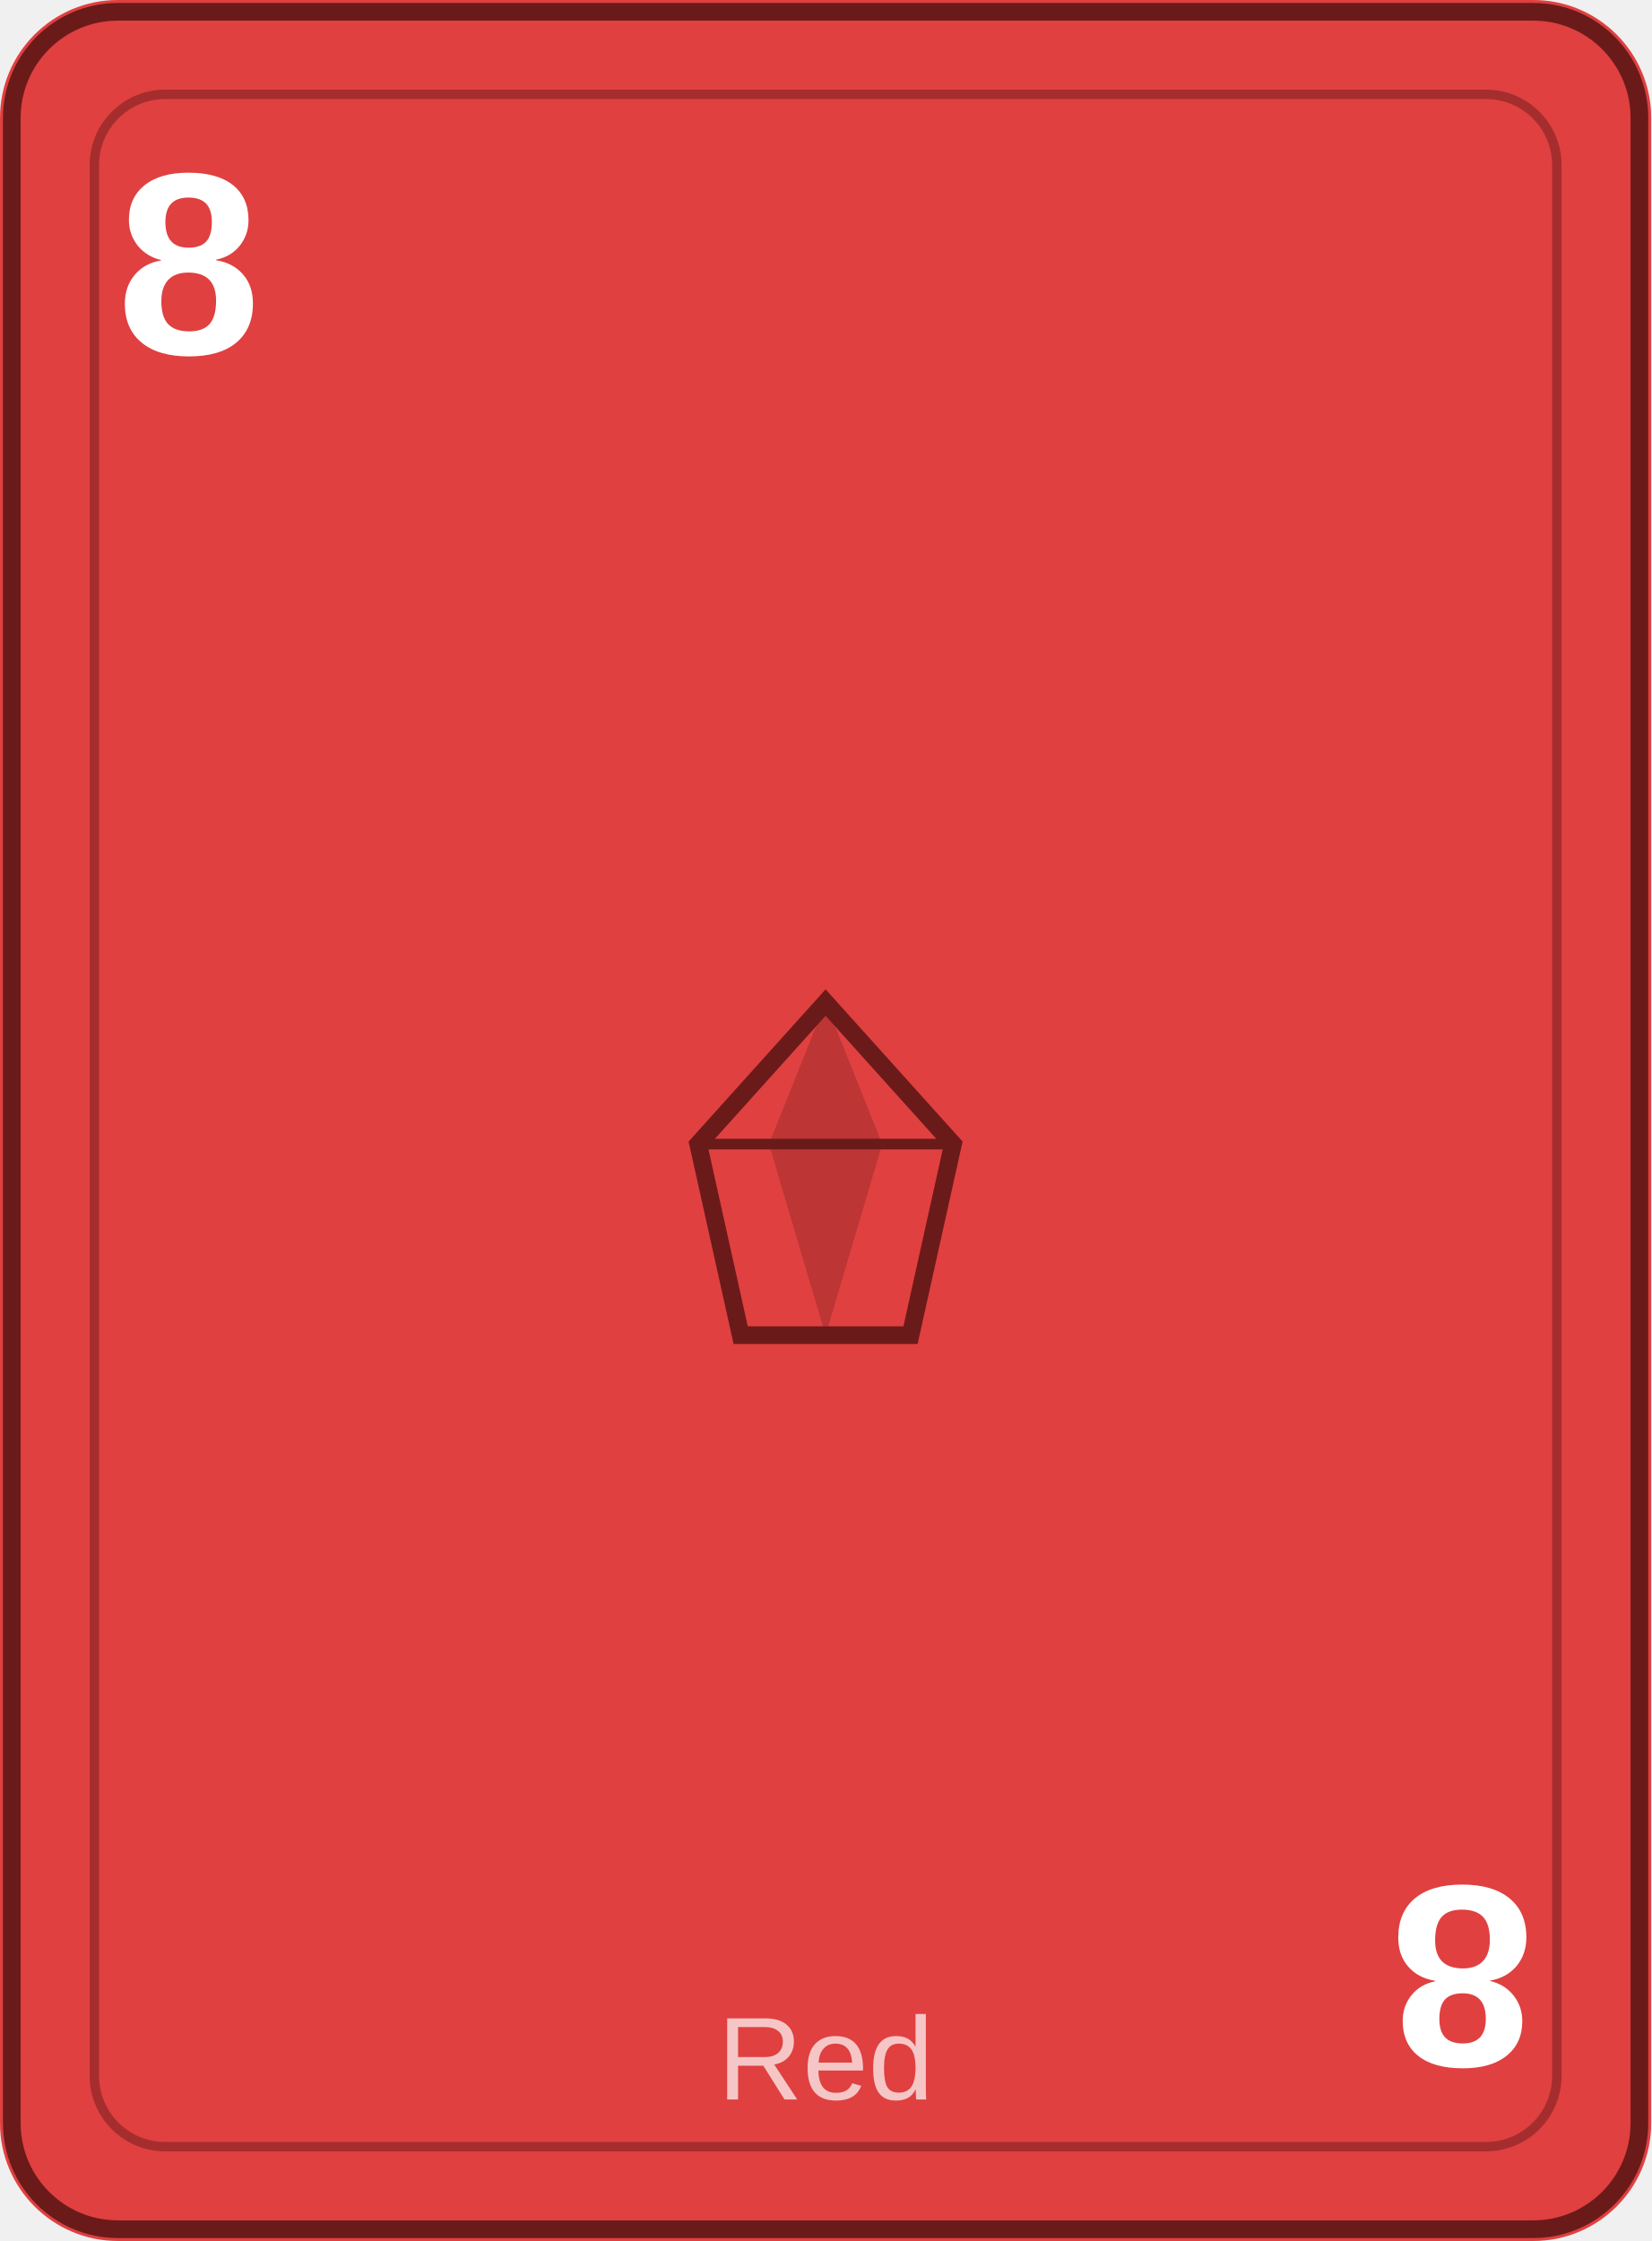
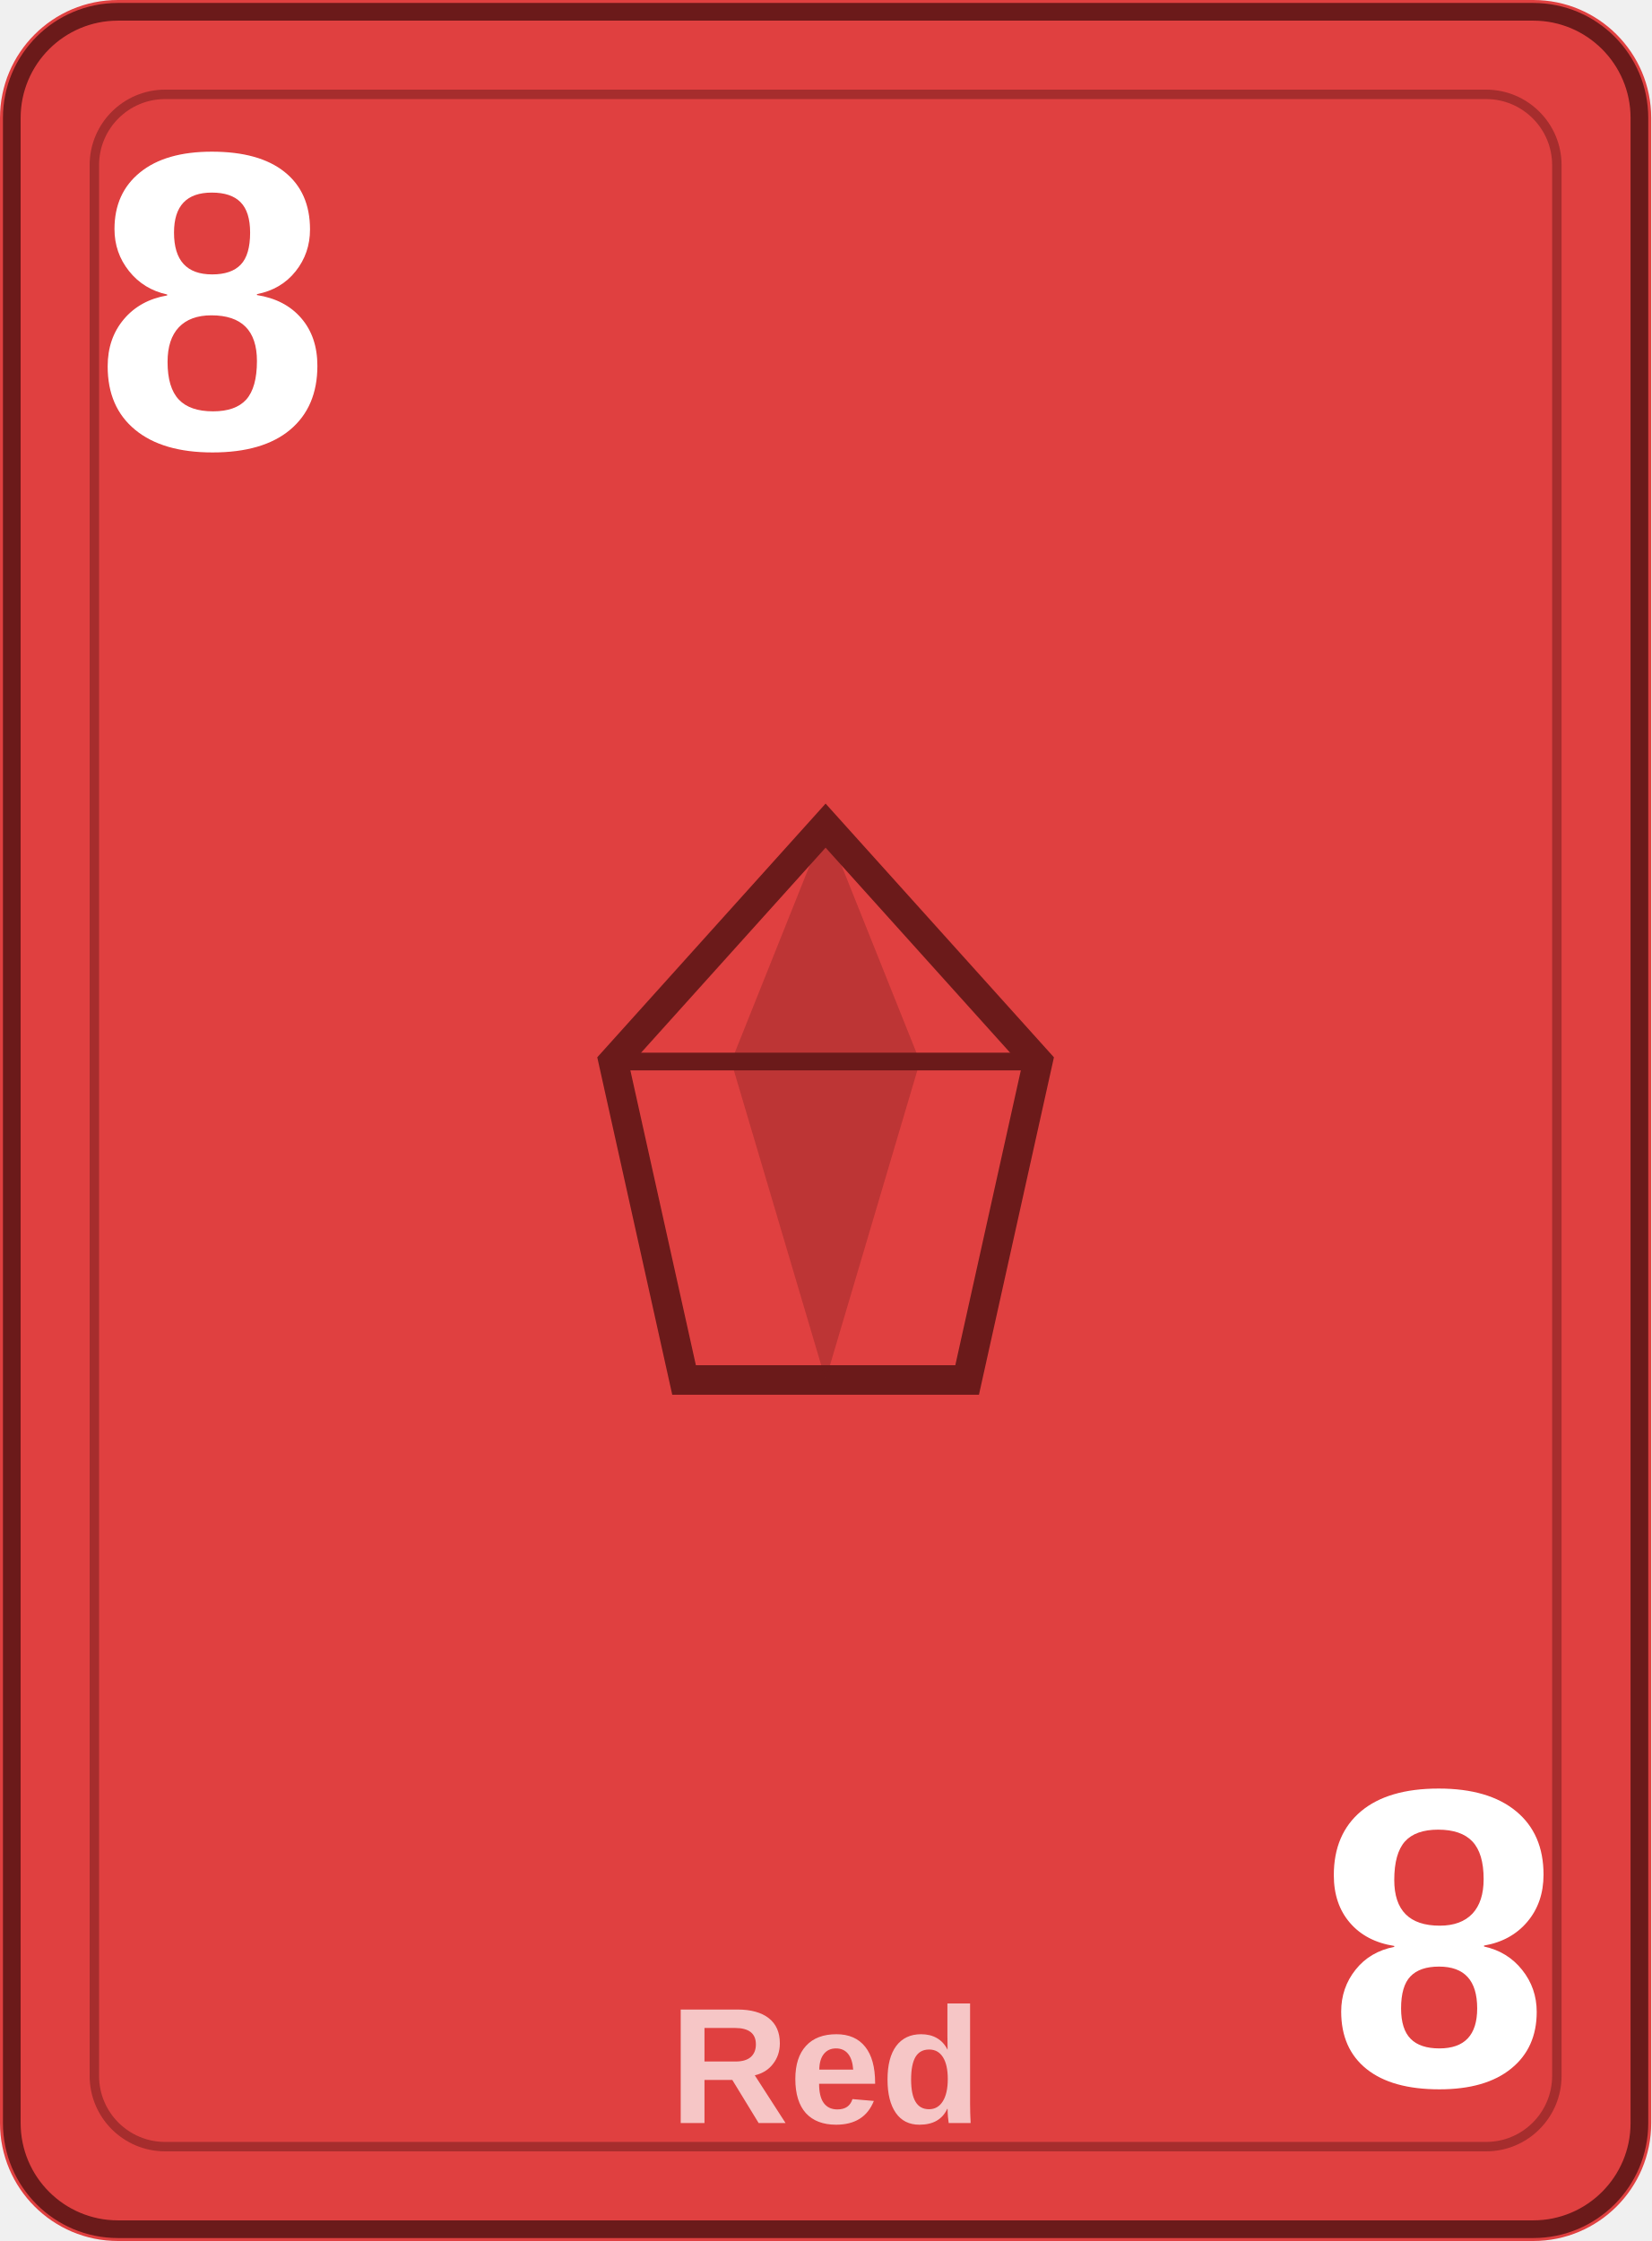
<svg xmlns="http://www.w3.org/2000/svg" width="140" height="190" viewBox="0 0 140 190">
  <rect width="140" height="190" rx="10" ry="10" fill="#e04040" />
  <rect x="1" y="1" width="138" height="188" rx="9" ry="9" fill="none" stroke="#6b1a1a" stroke-width="1.5" />
  <rect x="8" y="8" width="124" height="174" rx="6" ry="6" fill="none" stroke="#6b1a1a" stroke-width="0.8" opacity="0.5" />
-   <text x="16" y="30" font-family="Arial, sans-serif" font-size="22" font-weight="bold" text-anchor="middle" fill="#ffffff">8</text>
-   <text x="124" y="176" font-family="Arial, sans-serif" font-size="22" font-weight="bold" text-anchor="middle" fill="#ffffff" transform="rotate(180,124,168)">8</text>
-   <g transform="translate(70,100) scale(0.6)">
+   <text x="18" y="38" font-family="Arial, sans-serif" font-size="36" font-weight="bold" text-anchor="middle" fill="#ffffff">8</text>
+   <text x="122" y="172" font-family="Arial, sans-serif" font-size="36" font-weight="bold" text-anchor="middle" fill="#ffffff" transform="rotate(180,122,162)">8</text>
+   <g transform="translate(70,95) scale(1.0)">
    <polygon points="0,-25 18,-5 12,22 -12,22 -18,-5" fill="none" stroke="#6b1a1a" stroke-width="2.5" />
    <polygon points="0,-25 8,-5 0,22 -8,-5" fill="#6b1a1a" opacity="0.3" />
    <line x1="-18" y1="-5" x2="18" y2="-5" stroke="#6b1a1a" stroke-width="1.5" />
  </g>
-   <text x="70" y="178" font-family="Arial, sans-serif" font-size="10" text-anchor="middle" fill="#ffffff" opacity="0.7">Red</text>
+   <text x="70" y="180" font-family="Arial, sans-serif" font-size="14" font-weight="bold" text-anchor="middle" fill="#ffffff" opacity="0.7">Red</text>
</svg>
